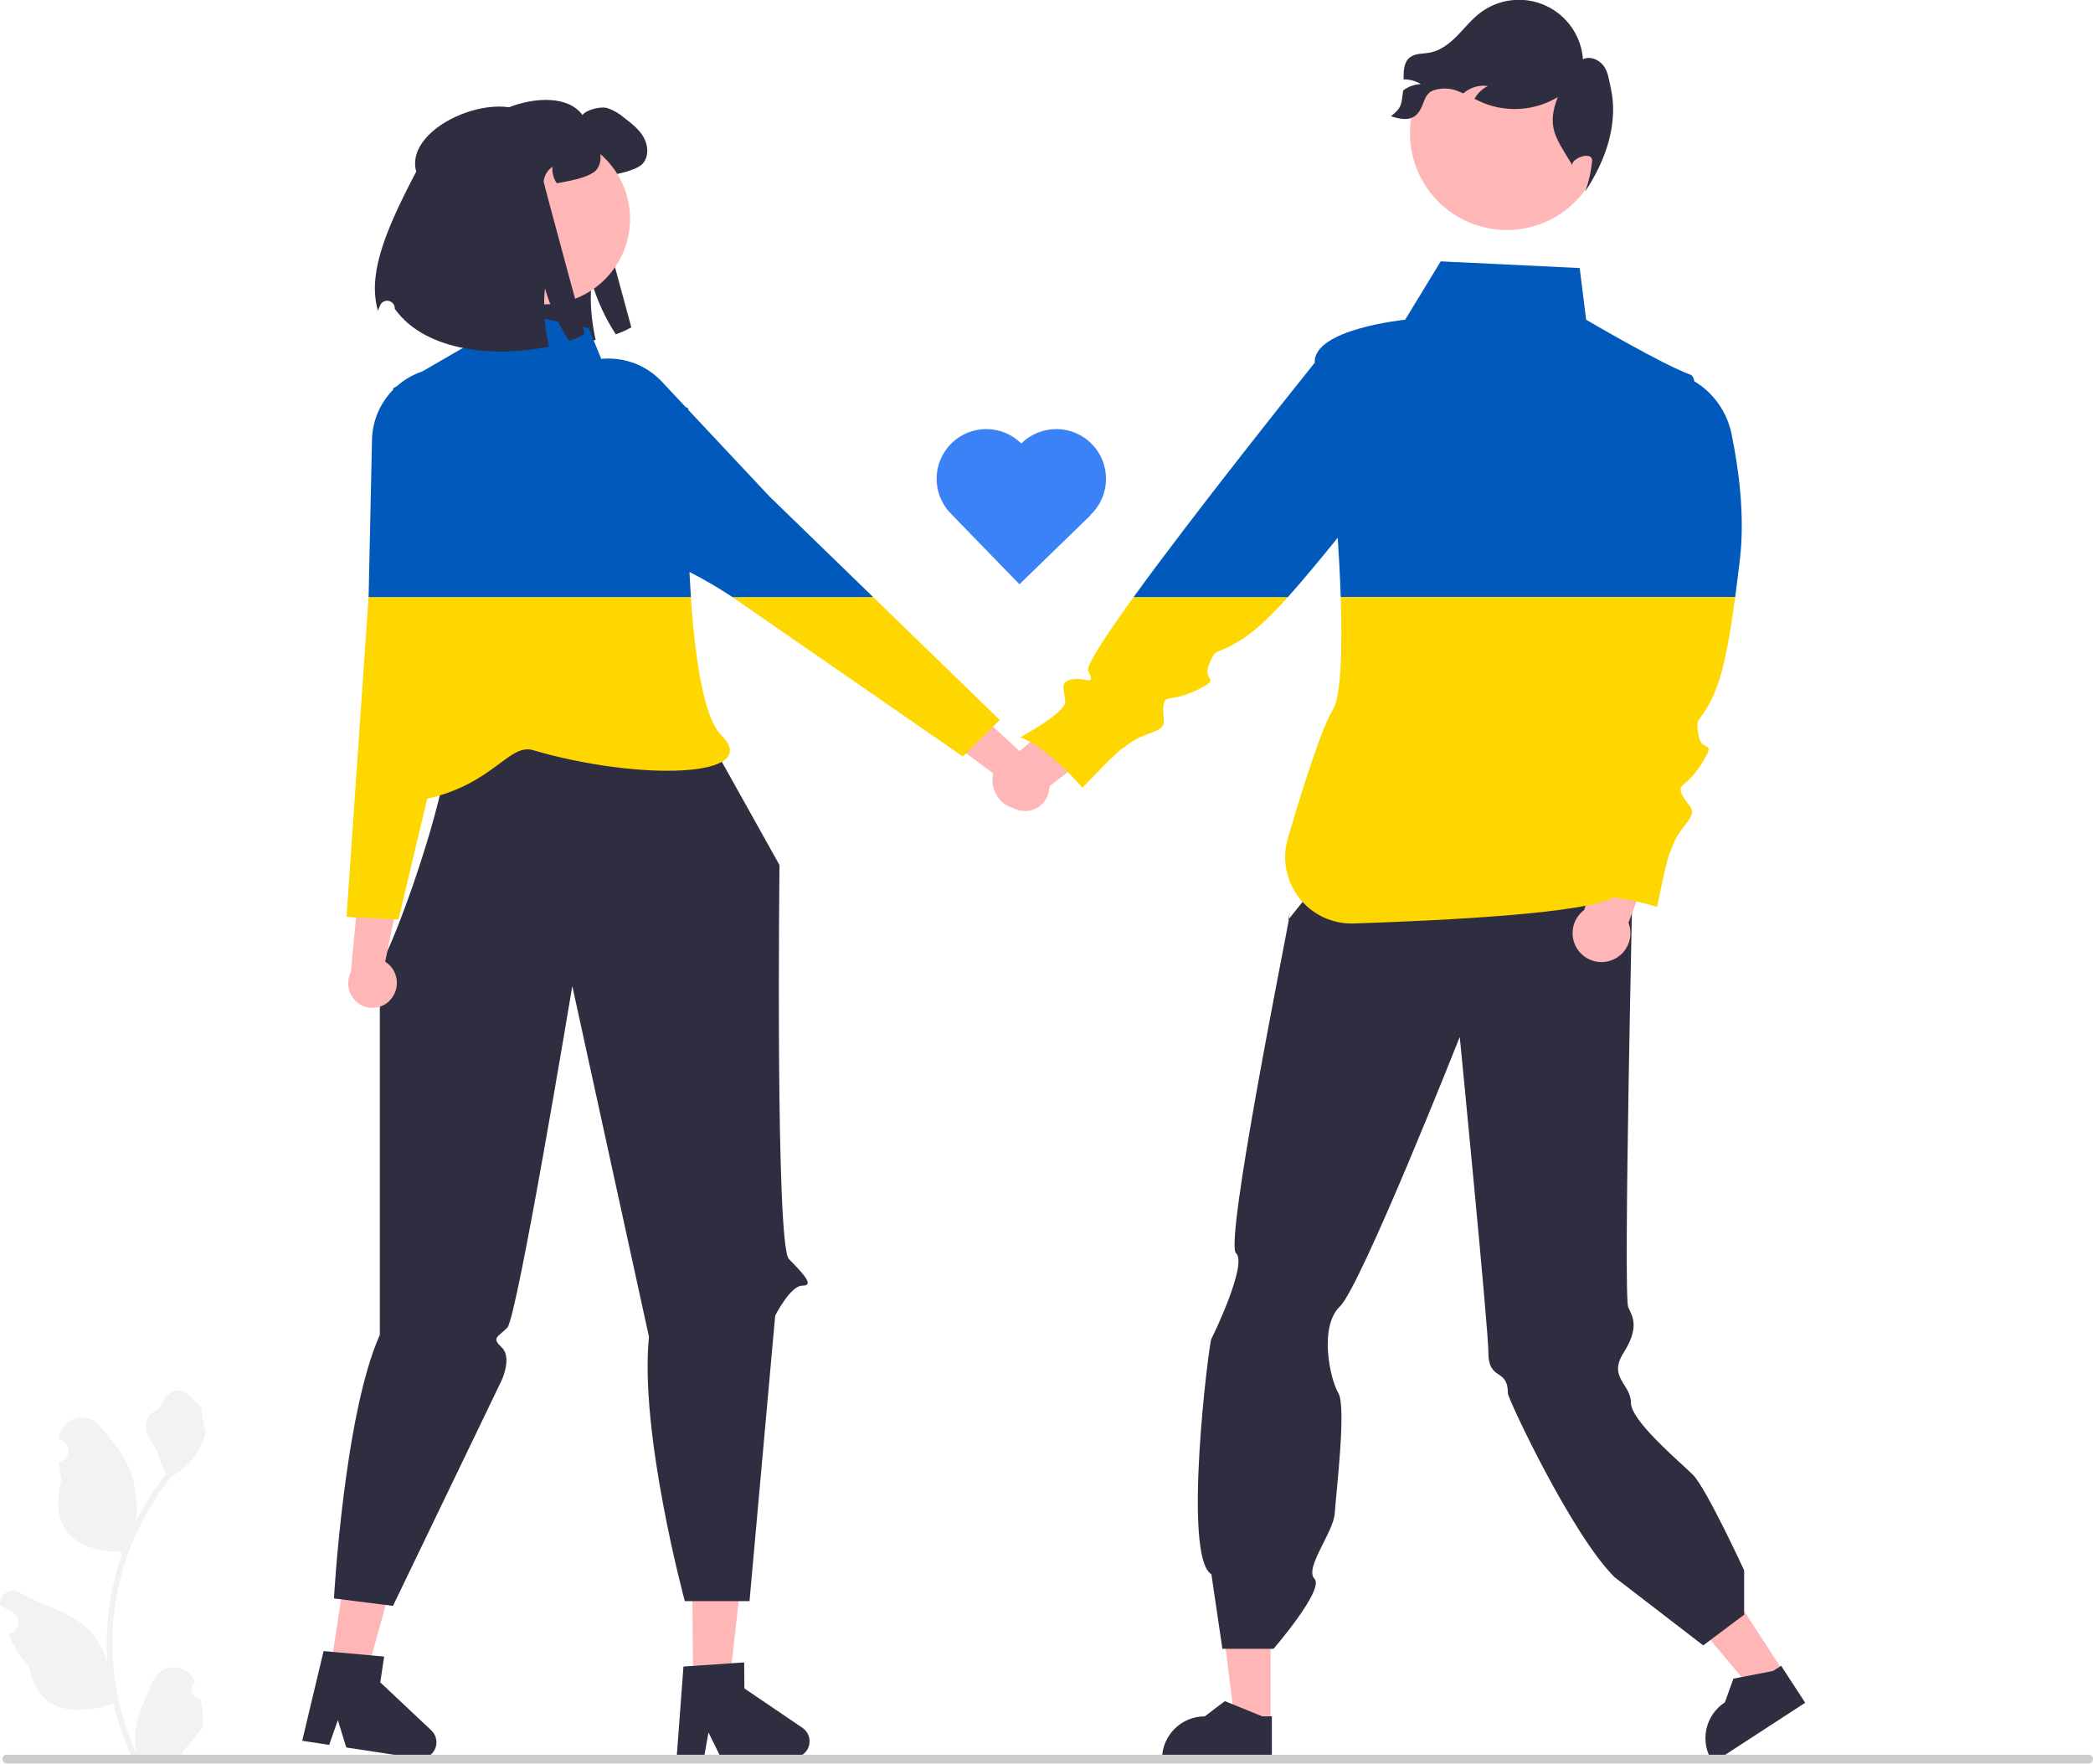
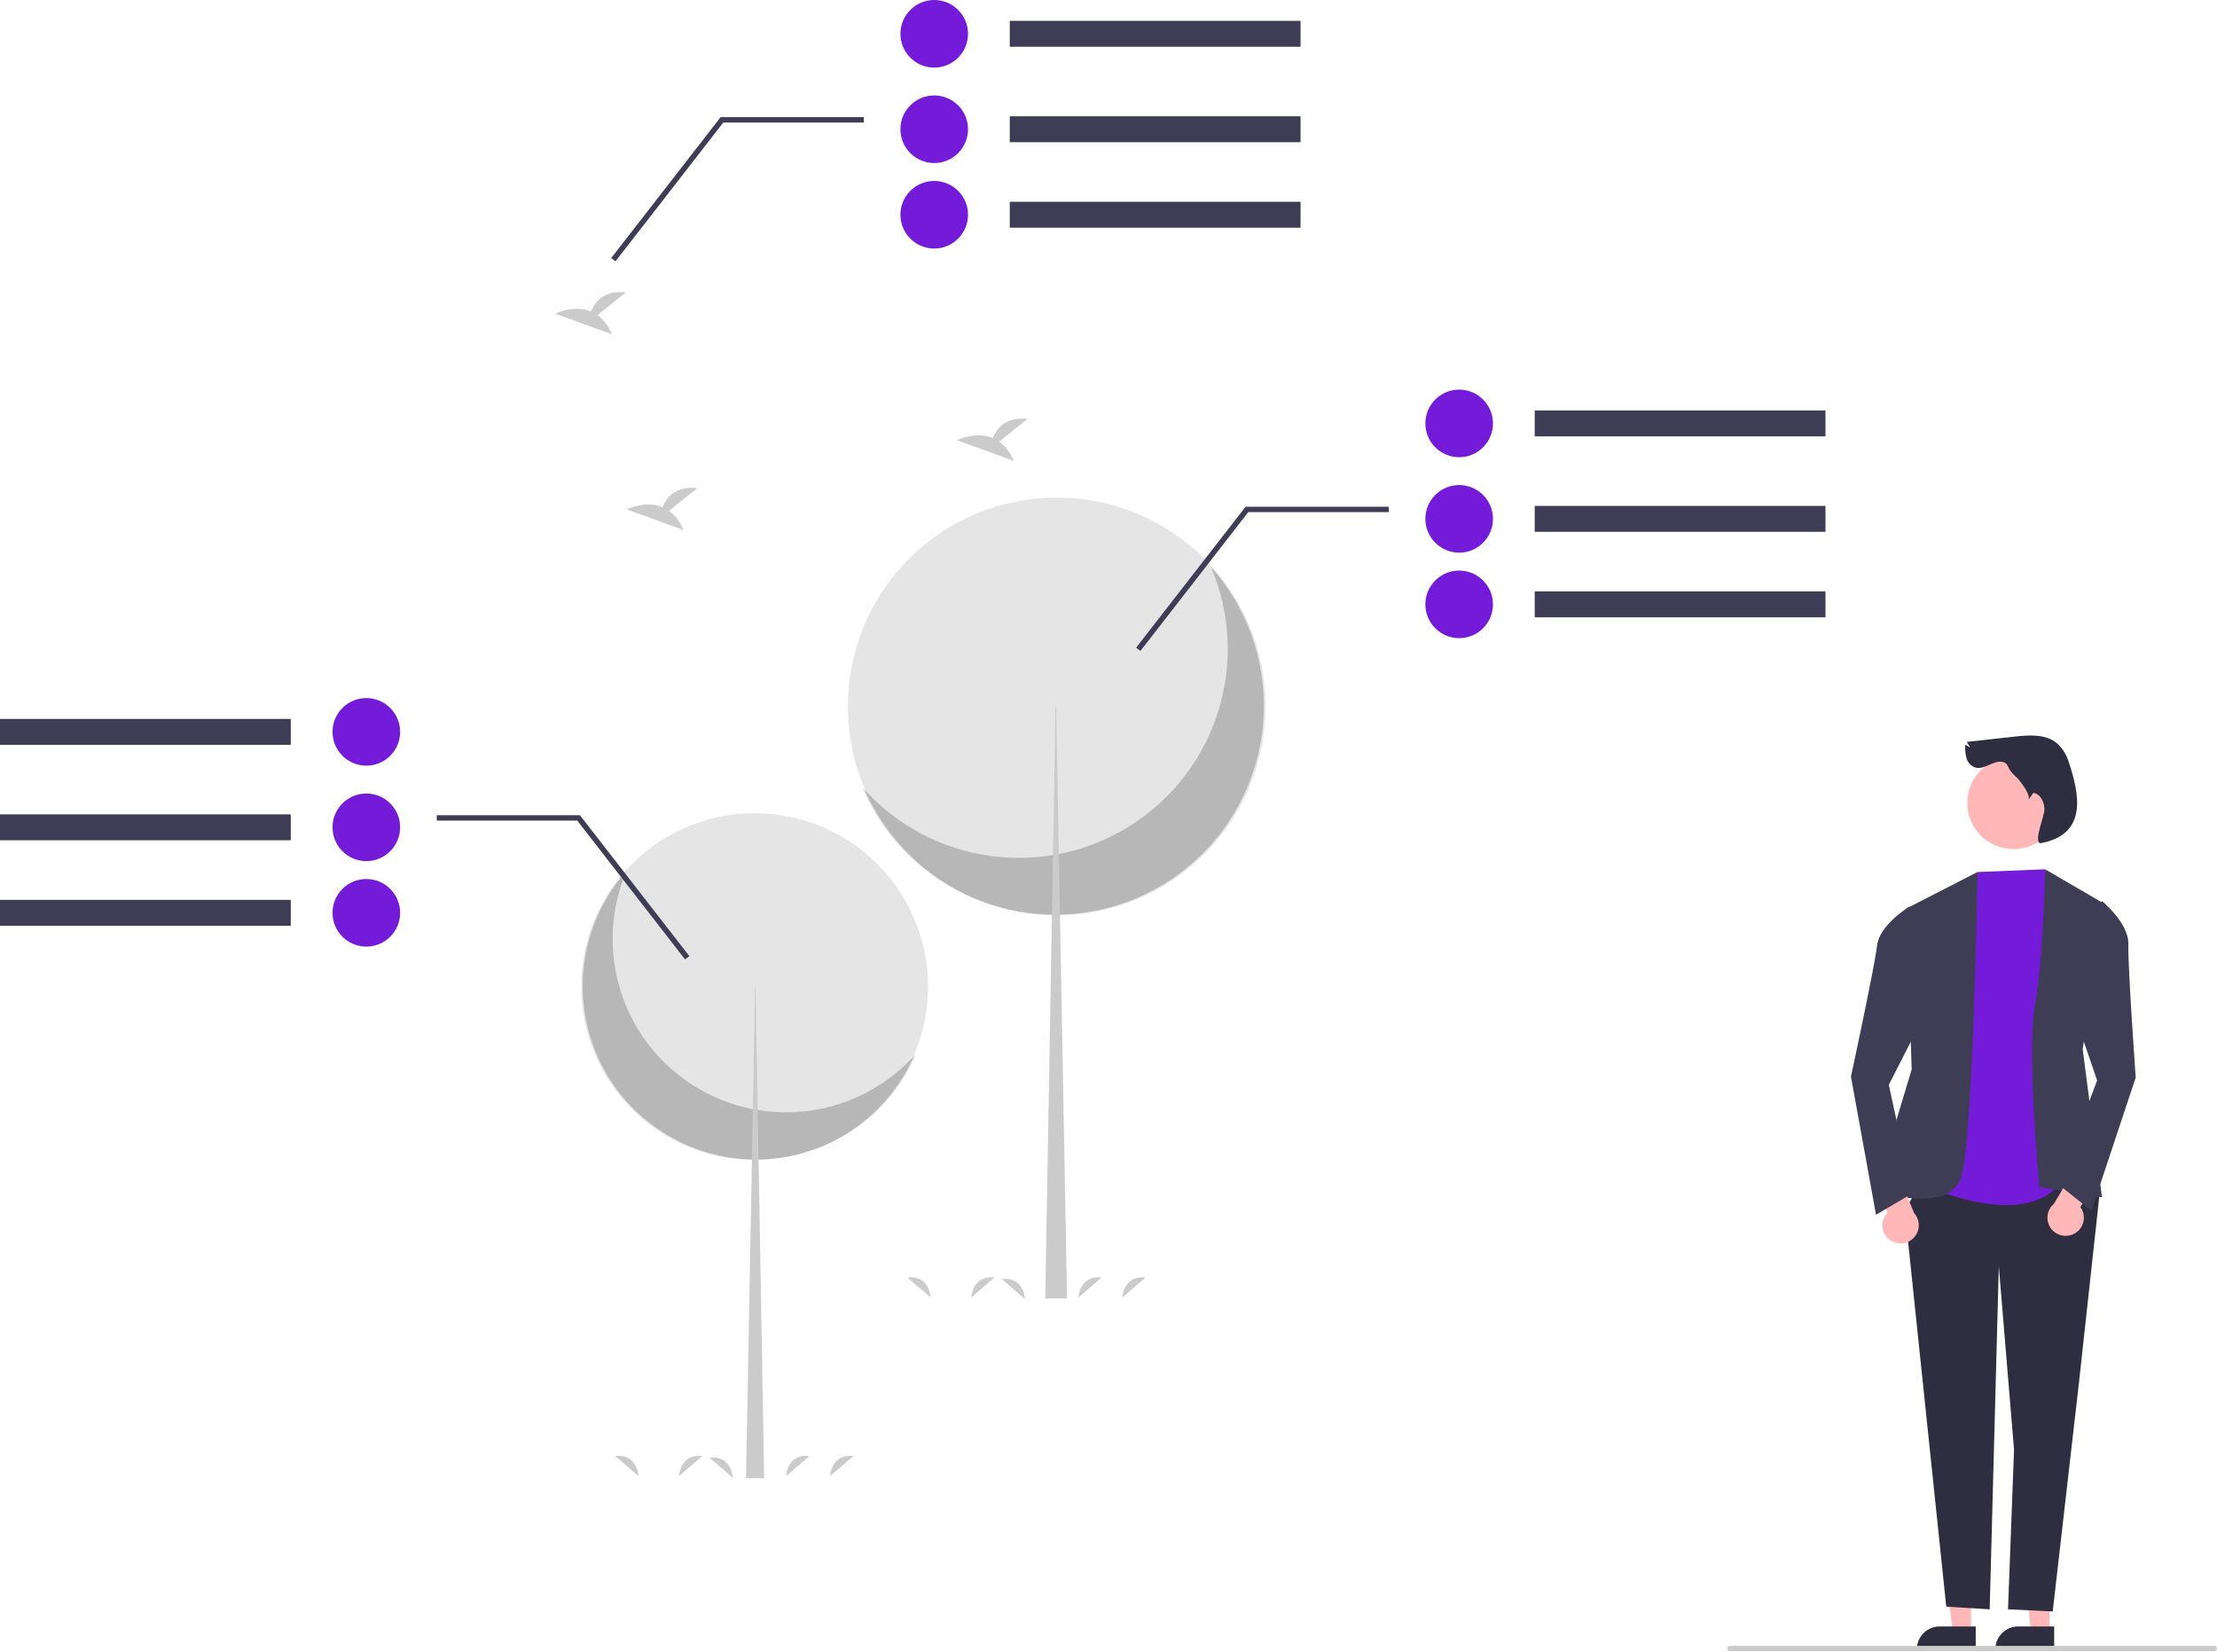
- <svg xmlns="http://www.w3.org/2000/svg" data-name="Layer 1" width="567.338" height="478.016" viewBox="0 0 567.338 478.016">
-   <path d="M441.806,255.712c-3.529-12.867,24.936-23.901,32.41-13.539,1.039-1.473,4.881-2.368,6.643-1.916a13.744,13.744,0,0,1,4.691,2.675c1.988,1.527,4.049,3.109,5.269,5.305,1.229,2.187,1.419,5.17-.235,7.068-1.311,1.509-5.179,2.485-7.149,2.883-1.374.28-2.531.506-3.525.669a6.739,6.739,0,0,1-1.175-4.456,5.47,5.47,0,0,0-2.386,4.013c-.027.334,11.108,41.304,11.108,41.304a24.287,24.287,0,0,1-4.203,1.889,52.848,52.848,0,0,1-6.553-14.28,45.762,45.762,0,0,0,.127,10.168,55.948,55.948,0,0,0,.958,5.631c-13.232,2.856-33.133,1.916-41.792-10.231l-.004-.151a2.067,2.067,0,0,0-3.993-.721c-.21.536-.403 1-.576,1.369C428.9,284.371,432.163,273.932,441.806,255.712Z" transform="translate(-316.3312 -210.9919)" fill="#2f2e41" />
-   <polygon points="187.875 456.283 197.734 456.2 202.098 417.287 187.548 417.41 187.875 456.283" fill="#ffb6b6" />
-   <path d="M533.853,679.343,518.108,668.663l-.059-7.055-3.386.227-10.496.724-2.573.171-1.868,24.935,7.396-.067,1.26-6.991,3.431,6.956,19.601-.164a4.408,4.408,0,0,0,2.439-8.055Z" transform="translate(-316.3312 -210.9919)" fill="#2f2e41" />
-   <polygon points="89.571 452.439 99.318 453.92 109.798 416.192 95.412 414.006 89.571 452.439" fill="#ffb6b6" />
-   <path d="M433.261,680.048l-13.853-13.042,1.06-6.975-3.379-.313-10.477-.95-2.568-.239-5.798,24.323,7.313,1.107,2.353-6.703,2.285,7.412,19.379,2.947a4.408,4.408,0,0,0,3.685-7.566Z" transform="translate(-316.3312 -210.9919)" fill="#2f2e41" />
-   <path d="M499.672,395.413l27.953,50.064s-1.166,102.965,2.549,106.784,7.078,7.244,3.715,7.213-7.434,8.153-7.434,8.153l-6.957,77.364h-17.543s-12.344-45.623-9.713-71.64l-20.782-95.077S456.528,568.188,453.837,570.879s-4.314,2.672-1.484,5.372,0,8.808,0,8.808l-29.498,61.221-16-2.018s2.774-49.979,12.433-71.435V471.432c-.728,8.693,33.303-79.296,12.493-72.691C438.365,396.651,499.672,395.413,499.672,395.413Z" transform="translate(-316.3312 -210.9919)" fill="#2f2e41" />
-   <path d="M422.318,481.805a6.821,6.821,0,0,0-.702-9.488,6.544,6.544,0,0,0-.876-.634l4.751-23.317-10.984-6.574-3.055,32.646a6.802,6.802,0,0,0,1.568,8.155,6.51,6.51,0,0,0,9.183-.651Q422.262,481.874,422.318,481.805Z" transform="translate(-316.3312 -210.9919)" fill="#ffb6b6" />
-   <path d="M593.233,430.754a6.821,6.821,0,0,1-5.816-7.529,6.543,6.543,0,0,1,.228-1.057l-19.113-14.177,3.782-12.229,24.082,22.251a6.802,6.802,0,0,1,4.281,7.116,6.51,6.51,0,0,1-7.268,5.651Q593.321,430.767,593.233,430.754Z" transform="translate(-316.3312 -210.9919)" fill="#ffb6b6" />
-   <circle cx="147.594" cy="59.322" r="23.183" fill="#ffb6b6" />
-   <path d="M437.826,245.399" transform="translate(-316.3312 -210.9919)" fill="#2f2e41" />
-   <polygon points="483.533 453.271 475.415 458.549 451.193 429.75 463.174 421.96 483.533 453.271" fill="#ffb6b6" />
-   <path d="M805.657,672.546,780.694,688.777l-.205-.316a11.59,11.59,0,0,1,3.398-16.034l.001-0,2.31-6.424,10.757-2.072,2.179-1.417Z" transform="translate(-316.3312 -210.9919)" fill="#2f2e41" />
-   <polygon points="344.417 467.102 334.734 467.101 330.128 429.753 344.419 429.754 344.417 467.102" fill="#ffb6b6" />
-   <path d="M661.089,688.195l-29.776-.001v-.377a11.59,11.59,0,0,1,11.59-11.589h.001l5.439-4.126,10.148,4.127,2.599 0Z" transform="translate(-316.3312 -210.9919)" fill="#2f2e41" />
-   <path d="M760.974,447.632l-86.829,1.909-8.607,10.758s.744-3.793.082.373-17.414,87.23-14.247,90.016-6.004,22.02-6.678,23.193-7.933,59.07,0,63.831l2.98,20.209h13.866s13.891-16.075,11.095-18.989,5.2-12.604,5.505-17.8,3.225-28.764.963-32.542-5.319-17.96.418-23.458,32.498-73.057,32.498-73.057,7.776,79.202,7.758,85.421c-.024,8.088,5.287,4.085,5.287,11.185,0,1.434,17.294,38.303,28.916,49.827l24.035,18.488,11.093-8.32v-12.018s-10.28-22.298-13.866-25.884-16.827-14.563-16.827-19.584-6.233-6.77-2.041-13.426,2.758-9.525,1.324-12.394,1.286-120.415,1.286-120.415Z" transform="translate(-316.3312 -210.9919)" fill="#2f2e41" />
-   <circle cx="408.437" cy="36.107" r="26.238" fill="#ffb6b6" />
-   <path d="M745.729,457.66l7.386-22.233,13.289,2.447-8.645,23.228a7.843,7.843,0,1,1-12.03-3.442Z" transform="translate(-316.3312 -210.9919)" fill="#ffb6b6" />
-   <path d="M592.555,414.694l18.096-14.878,9.942,9.152L600.901,424.017a7.843,7.843,0,1,1-8.346-9.323Z" transform="translate(-316.3312 -210.9919)" fill="#ffb6b6" />
-   <path d="M693.353,242.509c2.829.878,5.556,1.396,7.395-.924s1.359-4.973,4.095-6.092a9.679,9.679,0,0,1,6.989.324c.398.148.786.314,1.165.481.213-.185.425-.36.656-.527a8.337,8.337,0,0,1,6-1.461,8.18,8.18,0,0,0-3.633,3.467c.758.379,1.525.758,2.302,1.082a22.697,22.697,0,0,0,20.254-1.535c-3.032,7.987-.675,10.834,3.772,18.128l.176.425c-.444-1.913,5.371-4.123,5.371-1.35a33.125,33.125,0,0,1-1.849,8.32c5.704-8.588,9.069-18.636,6.859-28.278-.471-2.024-.684-4.197-1.969-5.842-1.285-1.636-3.651-2.598-5.519-1.673a17.396,17.396,0,0,0-27.992-12.48c-2.311,1.784-4.132,4.123-6.194,6.203s-4.502,3.975-7.386,4.493c-1.83.324-3.892.129-5.352,1.285-1.692,1.34-1.71,3.698-1.701,5.963a8.327,8.327,0,0,1,4.687,1.285,8.148,8.148,0,0,0-4.733,1.664.508.508,0,0,0-.074.055C696.172,239.328,696.375,240.133,693.353,242.509Z" transform="translate(-316.3312 -210.9919)" fill="#2f2e41" />
-   <path d="M370.59,671.321a2.269,2.269,0,0,1-1.645-3.933l.155-.618q-.031-.074-.062-.148a6.094,6.094,0,0,0-11.241.042c-1.839,4.428-4.179,8.864-4.756,13.546a18.029,18.029,0,0,0,.316,6.2,72.281,72.281,0,0,1-6.575-30.021,69.764,69.764,0,0,1,.433-7.783q.358-3.178.995-6.31a73.119,73.119,0,0,1,14.5-30.99,19.459,19.459,0,0,0,8.093-8.397,14.843,14.843,0,0,0,1.35-4.056c-.394.052-1.486-5.949-1.188-6.317-.549-.833-1.532-1.247-2.131-2.06-2.982-4.043-7.091-3.337-9.236,2.157-4.582,2.313-4.627,6.148-1.815,9.837,1.789,2.347,2.035,5.522,3.604,8.035-.162.207-.329.407-.491.614a73.591,73.591,0,0,0-7.681,12.169,30.592,30.592,0,0,0-1.826-14.21c-1.748-4.217-5.025-7.769-7.91-11.415a6.279,6.279,0,0,0-11.184,3.083q-.009.081-.017.161.643.363,1.259.77a3.078,3.078,0,0,1-1.241,5.602l-.063.01a30.626,30.626,0,0,0,.807,4.579c-3.702,14.316,4.29,19.53,15.701,19.764.252.129.497.258.749.381a75.115,75.115,0,0,0-4.043,19.028,71.243,71.243,0,0,0,.052,11.503l-.019-.136a18.826,18.826,0,0,0-6.427-10.87c-4.946-4.063-11.933-5.559-17.268-8.824a3.533,3.533,0,0,0-5.411,3.437l.022.143a20.677,20.677,0,0,1,2.319,1.117q.643.363,1.259.77a3.078,3.078,0,0,1-1.241,5.602l-.063.01c-.045.006-.084.013-.129.019a30.654,30.654,0,0,0,5.639,8.829c2.315,12.497,12.256,13.683,22.89,10.044h.006a75.093,75.093,0,0,0,5.044,14.726h18.02c.065-.2.123-.407.181-.607a20.474,20.474,0,0,1-4.986-.297c1.337-1.641,2.674-3.294,4.011-4.935a1.121,1.121,0,0,0,.084-.097c.678-.84,1.363-1.673,2.041-2.512l0-.001a29.99,29.99,0,0,0-.879-7.64Z" transform="translate(-316.3312 -210.9919)" fill="#f2f2f2" />
-   <path d="M316.999,687.818a1.186,1.186,0,0,0,1.19,1.19h564.29a1.19,1.19,0,1,0,0-2.38h-564.29A1.187,1.187,0,0,0,316.999,687.818Z" transform="translate(-316.3312 -210.9919)" fill="#ccc" />
-   <path d="M503.213,366.022c.111,2.279.242,4.56.394,6.82h11.261l-.161-.111A121.192,121.192,0,0,0,503.213,366.022Z" transform="translate(-316.3312 -210.9919)" fill="none" />
-   <path d="M410.267,459.537l14.065.698,7.806-32.744c17.946-4.035,22.203-15.069,28.655-13.17,28.622,8.426,62.638,7.533,51.062-4.042-4.746-4.746-7.11-20.5-8.248-37.437h-87.366Z" transform="translate(-316.3312 -210.9919)" fill="#fed701" />
-   <polygon points="198.537 161.851 260.993 205.057 270.992 195.141 236.689 161.851 198.537 161.851" fill="#fed701" />
-   <path d="M524.86,345.514,502.855,322.038c.007-.246.012-.386.012-.386l-.671-.317-6.401-6.829a19.867,19.867,0,0,0-14.211-6.326,20.389,20.389,0,0,0-2.273.092l-3.397-8.322-28.416-6.028-5.642,11.357-11.017,6.378a19.901,19.901,0,0,0-6.907,3.999l-1.076.623.08.327a19.838,19.838,0,0,0-5.77,13.604l-.914,42.49-.01.142h87.366c-.152-2.26-.283-4.541-.394-6.82a121.192,121.192,0,0,1,11.495,6.709l.161.111h38.152Z" transform="translate(-316.3312 -210.9919)" fill="#015abb" />
-   <path d="M611.318,392.877c2.271,4.488-.919,1.46-4.488,2.271-3.569.811-1.839,2.92-1.758,6.029s-12.194,9.652-12.194,9.652c7.489,2.677,16.87,13.681,16.87,13.681s9.085-9.571,10.734-10.571c1.649-1,2.569-2.46,7.787-4.272,5.218-1.811,3.028-3.19,3.407-7.029.379-3.839,1.649-1,8.976-4.542s1.379-2.19,3.407-7.029c2.028-4.84,1.379-2.19,7.976-6.191,3.965-2.405,7.904-5.937,13.384-12.033H623.607C615.895,383.496,610.644,391.544,611.318,392.877Z" transform="translate(-316.3312 -210.9919)" fill="#fed701" />
-   <path d="M787.938,362.778c1.465-12.211-.388-25.251-2.272-34.267a21.716,21.716,0,0,0-10.058-14.167c-.191-.979-.531-1.606-1.052-1.791-7.458-2.651-28.277-14.899-28.277-14.899l-1.745-14.006L706.86,281.837l-9.64,15.816s-24.972,2.51-24.509,11.652c-6.048,7.543-32.968,41.249-49.104,63.538h41.813c3.637-4.046,7.953-9.219,13.41-15.949.037-.046.072-.093.109-.139.367,5.456.649,10.914.817,16.088H786.67C787.076,369.808,787.494,366.474,787.938,362.778Z" transform="translate(-316.3312 -210.9919)" fill="#015abb" />
-   <path d="M786.67,372.843H679.756c.477,14.703.022,27.101-2.118,30.515-3.004,4.792-8.089,20.829-12.222,34.91a17.995,17.995,0,0,0,17.859,23.046c25.642-.845,63.164-2.802,70.477-7.093a81.014,81.014,0,0,1,11.758,2.584s2.588-12.94,3.45-14.665c.863-1.725.863-3.45,4.313-7.764,3.451-4.313.863-4.313-.863-7.764-1.725-3.45.863-1.725,5.176-8.626,4.313-6.901,0-2.588-.863-7.764-.863-5.176,0-2.588,3.451-9.489C783.033,395.016,784.708,387.513,786.67,372.843Z" transform="translate(-316.3312 -210.9919)" fill="#fed701" />
-   <path d="M429.153,257.519c-3.529-12.867,24.936-23.901,32.41-13.539,1.039-1.473,4.881-2.368,6.643-1.916a13.744,13.744,0,0,1,4.691,2.675c1.988,1.527,4.049,3.109,5.269,5.305,1.229,2.187,1.419,5.17-.235,7.068-1.311,1.509-5.179,2.485-7.149,2.883-1.374.28-2.531.506-3.525.669a6.739,6.739,0,0,1-1.175-4.456,5.47,5.47,0,0,0-2.386,4.013c-.027.334,11.108,41.304,11.108,41.304a24.287,24.287,0,0,1-4.203,1.889,52.848,52.848,0,0,1-6.553-14.28,45.762,45.762,0,0,0,.127,10.168,55.95,55.95,0,0,0,.958,5.631c-13.232,2.856-33.133,1.916-41.792-10.231l-.004-.151a2.067,2.067,0,0,0-3.993-.721c-.21.536-.403 1-.576,1.369C416.247,286.179,419.51,275.74,429.153,257.519Z" transform="translate(-316.3312 -210.9919)" fill="#2f2e41" />
-   <path d="M593.272,331.109l0,0c-.034.033-.065.067-.098.1a13.472,13.472,0,0,0-18.874-.102l0,0a13.472,13.472,0,0,0-.401,18.921l-.003.003.126.13,0,0,18.649,19.202L612.003,350.587l-.054-.055c.032-.031.066-.06.099-.091l0,0a13.474,13.474,0,0,0,.278-19.054l0,0A13.474,13.474,0,0,0,593.272,331.109Z" transform="translate(-316.3312 -210.9919)" fill="#3b82f6" />
+ <svg xmlns="http://www.w3.org/2000/svg" data-name="Layer 1" width="819.327" height="610.284" viewBox="0 0 819.327 610.284">
+   <circle cx="278.882" cy="364.626" r="64.081" fill="#e5e5e5" />
+   <path d="M421.903,466.684a64.086,64.086,0,0,0,106.777,67.821,64.086,64.086,0,1,1-106.777-67.821Z" transform="translate(-190.3367 -144.8581)" opacity="0.2" style="isolation:isolate" />
+   <polygon points="279.058 364.626 279.234 364.626 282.403 546.305 275.713 546.305 279.058 364.626" fill="#cbcbcb" />
+   <circle cx="390.528" cy="261.075" r="77.184" fill="#e5e5e5" />
+   <path d="M637.855,354.38a77.19,77.19,0,0,1-128.612,81.69,77.191,77.191,0,1,0,128.612-81.69Z" transform="translate(-190.3367 -144.8581)" opacity="0.2" style="isolation:isolate" />
+   <polygon points="390.316 261.075 390.104 261.075 386.287 479.905 394.345 479.905 390.316 261.075" fill="#cbcbcb" />
+   <path d="M437.581,333.634l10.48-8.382c-8.141-.898-11.486,3.542-12.855,7.056-6.36-2.641-13.284.82-13.284.82l20.968,7.612A15.867,15.867,0,0,0,437.581,333.634Z" transform="translate(-190.3367 -144.8581)" fill="#cbcbcb" />
+   <path d="M411.164,261.307l10.48-8.382c-8.141-.898-11.486,3.542-12.855,7.056-6.36-2.641-13.284.82-13.284.82l20.968,7.612A15.867,15.867,0,0,0,411.164,261.307Z" transform="translate(-190.3367 -144.8581)" fill="#cbcbcb" />
+   <path d="M559.622,308.069l10.48-8.382c-8.141-.898-11.486,3.542-12.855,7.056-6.36-2.641-13.284.82-13.284.82l20.968,7.612A15.867,15.867,0,0,0,559.622,308.069Z" transform="translate(-190.3367 -144.8581)" fill="#cbcbcb" />
+   <path d="M549.266,624.428s.401-8.402,8.621-7.426" transform="translate(-190.3367 -144.8581)" fill="#cbcbcb" />
+   <path d="M605.107,624.428s.401-8.402,8.621-7.426" transform="translate(-190.3367 -144.8581)" fill="#cbcbcb" />
+   <path d="M588.848,624.428s.401-8.402,8.621-7.426" transform="translate(-190.3367 -144.8581)" fill="#cbcbcb" />
+   <path d="M534.309,624.428s-.401-8.402-8.621-7.426" transform="translate(-190.3367 -144.8581)" fill="#cbcbcb" />
+   <path d="M569.149,625.009s-.401-8.402-8.621-7.426" transform="translate(-190.3367 -144.8581)" fill="#cbcbcb" />
+   <path d="M441.266,690.428s.401-8.402,8.621-7.426" transform="translate(-190.3367 -144.8581)" fill="#cbcbcb" />
+   <path d="M497.107,690.428s.401-8.402,8.621-7.426" transform="translate(-190.3367 -144.8581)" fill="#cbcbcb" />
+   <path d="M480.848,690.428s.401-8.402,8.621-7.426" transform="translate(-190.3367 -144.8581)" fill="#cbcbcb" />
+   <path d="M426.309,690.428s-.401-8.402-8.621-7.426" transform="translate(-190.3367 -144.8581)" fill="#cbcbcb" />
+   <path d="M461.149,691.009s-.401-8.402-8.621-7.426" transform="translate(-190.3367 -144.8581)" fill="#cbcbcb" />
+   <rect x="567.182" y="151.705" width="107.456" height="9.575" fill="#3f3d56" />
+   <rect x="567.182" y="186.979" width="107.456" height="9.575" fill="#3f3d56" />
+   <rect x="567.182" y="218.578" width="107.456" height="9.575" fill="#3f3d56" />
+   <path d="M717.1,301.351a12.493,12.493,0,1,1,12.493,12.493h0A12.507,12.507,0,0,1,717.1,301.351Z" transform="translate(-190.3367 -144.8581)" fill="#731bd8" />
+   <path d="M717.1,336.625a12.493,12.493,0,1,1,12.493,12.493h0A12.507,12.507,0,0,1,717.1,336.625Z" transform="translate(-190.3367 -144.8581)" fill="#731bd8" />
+   <path d="M717.1,368.224a12.493,12.493,0,1,1,12.493,12.493h0A12.507,12.507,0,0,1,717.1,368.224Z" transform="translate(-190.3367 -144.8581)" fill="#731bd8" />
+   <polygon points="421.459 240.592 419.88 239.366 460.329 187.284 513.23 187.284 513.23 189.284 461.308 189.284 421.459 240.592" fill="#3f3d56" />
+   <rect y="265.705" width="107.456" height="9.575" fill="#3f3d56" />
+   <rect y="300.979" width="107.456" height="9.575" fill="#3f3d56" />
+   <rect y="332.578" width="107.456" height="9.575" fill="#3f3d56" />
+   <path d="M325.718,427.844h0a12.493,12.493,0,1,1,12.493-12.493A12.493,12.493,0,0,1,325.718,427.844Z" transform="translate(-190.3367 -144.8581)" fill="#731bd8" />
+   <path d="M325.718,463.118h0a12.493,12.493,0,1,1,12.493-12.493A12.493,12.493,0,0,1,325.718,463.118Z" transform="translate(-190.3367 -144.8581)" fill="#731bd8" />
+   <path d="M325.718,494.717h0a12.493,12.493,0,1,1,12.493-12.493A12.493,12.493,0,0,1,325.718,494.717Z" transform="translate(-190.3367 -144.8581)" fill="#731bd8" />
+   <polygon points="253.179 354.592 213.329 303.284 161.408 303.284 161.408 301.284 214.308 301.284 214.608 301.671 254.758 353.366 253.179 354.592" fill="#3f3d56" />
+   <rect x="373.182" y="7.705" width="107.456" height="9.575" fill="#3f3d56" />
+   <rect x="373.182" y="42.979" width="107.456" height="9.575" fill="#3f3d56" />
+   <rect x="373.182" y="74.578" width="107.456" height="9.575" fill="#3f3d56" />
+   <path d="M523.1,157.351a12.493,12.493,0,1,1,12.493,12.493h0A12.507,12.507,0,0,1,523.1,157.351Z" transform="translate(-190.3367 -144.8581)" fill="#731bd8" />
+   <path d="M523.1,192.625a12.493,12.493,0,1,1,12.493,12.493h0A12.507,12.507,0,0,1,523.1,192.625Z" transform="translate(-190.3367 -144.8581)" fill="#731bd8" />
+   <path d="M523.1,224.224a12.493,12.493,0,1,1,12.493,12.493h0A12.507,12.507,0,0,1,523.1,224.224Z" transform="translate(-190.3367 -144.8581)" fill="#731bd8" />
+   <polygon points="227.459 96.592 225.88 95.366 266.329 43.284 319.23 43.284 319.23 45.284 267.308 45.284 227.459 96.592" fill="#3f3d56" />
+   <polygon points="757.434 603.319 750.685 603.319 747.474 577.284 757.436 577.284 757.434 603.319" fill="#ffb7b7" />
+   <path d="M949.493,754.72l-21.764-.001v-.275a8.472,8.472,0,0,1,8.471-8.471h.001l13.293.001Z" transform="translate(-190.3367 -144.8581)" fill="#2f2e41" />
+   <polygon points="728.434 603.319 721.685 603.319 718.474 577.284 728.436 577.284 728.434 603.319" fill="#ffb7b7" />
+   <path d="M920.493,754.72l-21.764-.001v-.275a8.472,8.472,0,0,1,8.471-8.471h.001l13.293.001Z" transform="translate(-190.3367 -144.8581)" fill="#2f2e41" />
+   <polygon points="713.069 432.511 703.923 447.055 719.275 593.813 735.319 594.784 738.693 468.032 744.319 535.784 742.096 594.784 758.614 595.585 768.429 509.985 775.819 442.284 761.319 428.784 713.069 432.511" fill="#2f2e41" />
+   <path d="M946.155,466.142l-25,1L897.99,581.425s37.654,18.685,52.91,1.701l9.169-6.718Z" transform="translate(-190.3367 -144.8581)" fill="#731bd8" />
+   <path d="M946.155,466.142l22,12.822-8.128,53.678,7.127,54.732L944.007,583.601s-4.739-50.959-1.664-66.959S946.155,466.142,946.155,466.142Z" transform="translate(-190.3367 -144.8581)" fill="#3f3d56" />
+   <path d="M921.155,467.142,894.831,480.653l2.005,59.448-13.586,45.04s27.091,8.669,31.748-4.915S921.155,467.142,921.155,467.142Z" transform="translate(-190.3367 -144.8581)" fill="#3f3d56" />
+   <path d="M956.707,600.918a6.681,6.681,0,0,0,2.469-9.943l7.945-13.037-6.745-6.76-10.961,18.569a6.717,6.717,0,0,0,7.292,11.171Z" transform="translate(-190.3367 -144.8581)" fill="#ffb7b7" />
+   <path d="M956.738,486.275l10.488-8.312s9.918,8.117,9.674,15.898,2.725,49.228,2.725,49.228l-16.367,49.264-12.189-9.752,14.278-38.459-11.251-32.818Z" transform="translate(-190.3367 -144.8581)" fill="#3f3d56" />
+   <path d="M888.931,603.239a6.681,6.681,0,0,1-1.045-10.191l-6.03-14.026,7.63-5.743,8.237,19.927a6.717,6.717,0,0,1-8.793,10.033Z" transform="translate(-190.3367 -144.8581)" fill="#ffb7b7" />
+   <path d="M905.042,489.735l-9.213-9.706s-10.962,6.64-11.816,14.377-9.63,48.353-9.63,48.353l9.268,51.078,13.441-7.938-8.721-40.087,15.76-30.906Z" transform="translate(-190.3367 -144.8581)" fill="#3f3d56" />
+   <circle cx="744.116" cy="296.738" r="17.076" fill="#ffb7b7" />
+   <path d="M930.324,426.434c-1.724-.304-3.431.48-5.029,1.196s-3.384,1.394-5.058.881a5.184,5.184,0,0,1-3.177-3.524,15.315,15.315,0,0,1-.431-4.896l1.819,1.051-1.242-2.088,17.72-1.958c5.361-.593,11.373-1.006,15.543,2.416a15.495,15.495,0,0,1,4.47,7.17c3.537,10.829,7.554,26.608-10.602,29.827-2.531-.7,1.597-10.015,1.555-12.64s-1.487-5.576-4.081-5.979l-1.9,2.642c1.216-1.691-3.1-7.182-4.174-8.254a17.076,17.076,0,0,1-2.598-2.754C932.281,428.209,932.271,426.778,930.324,426.434Z" transform="translate(-190.3367 -144.8581)" fill="#2f2e41" />
+   <path d="M1008.663,755.142h-179a1,1,0,0,1,0-2h179a1,1,0,0,1,0,2Z" transform="translate(-190.3367 -144.8581)" fill="#cbcbcb" />
</svg>
